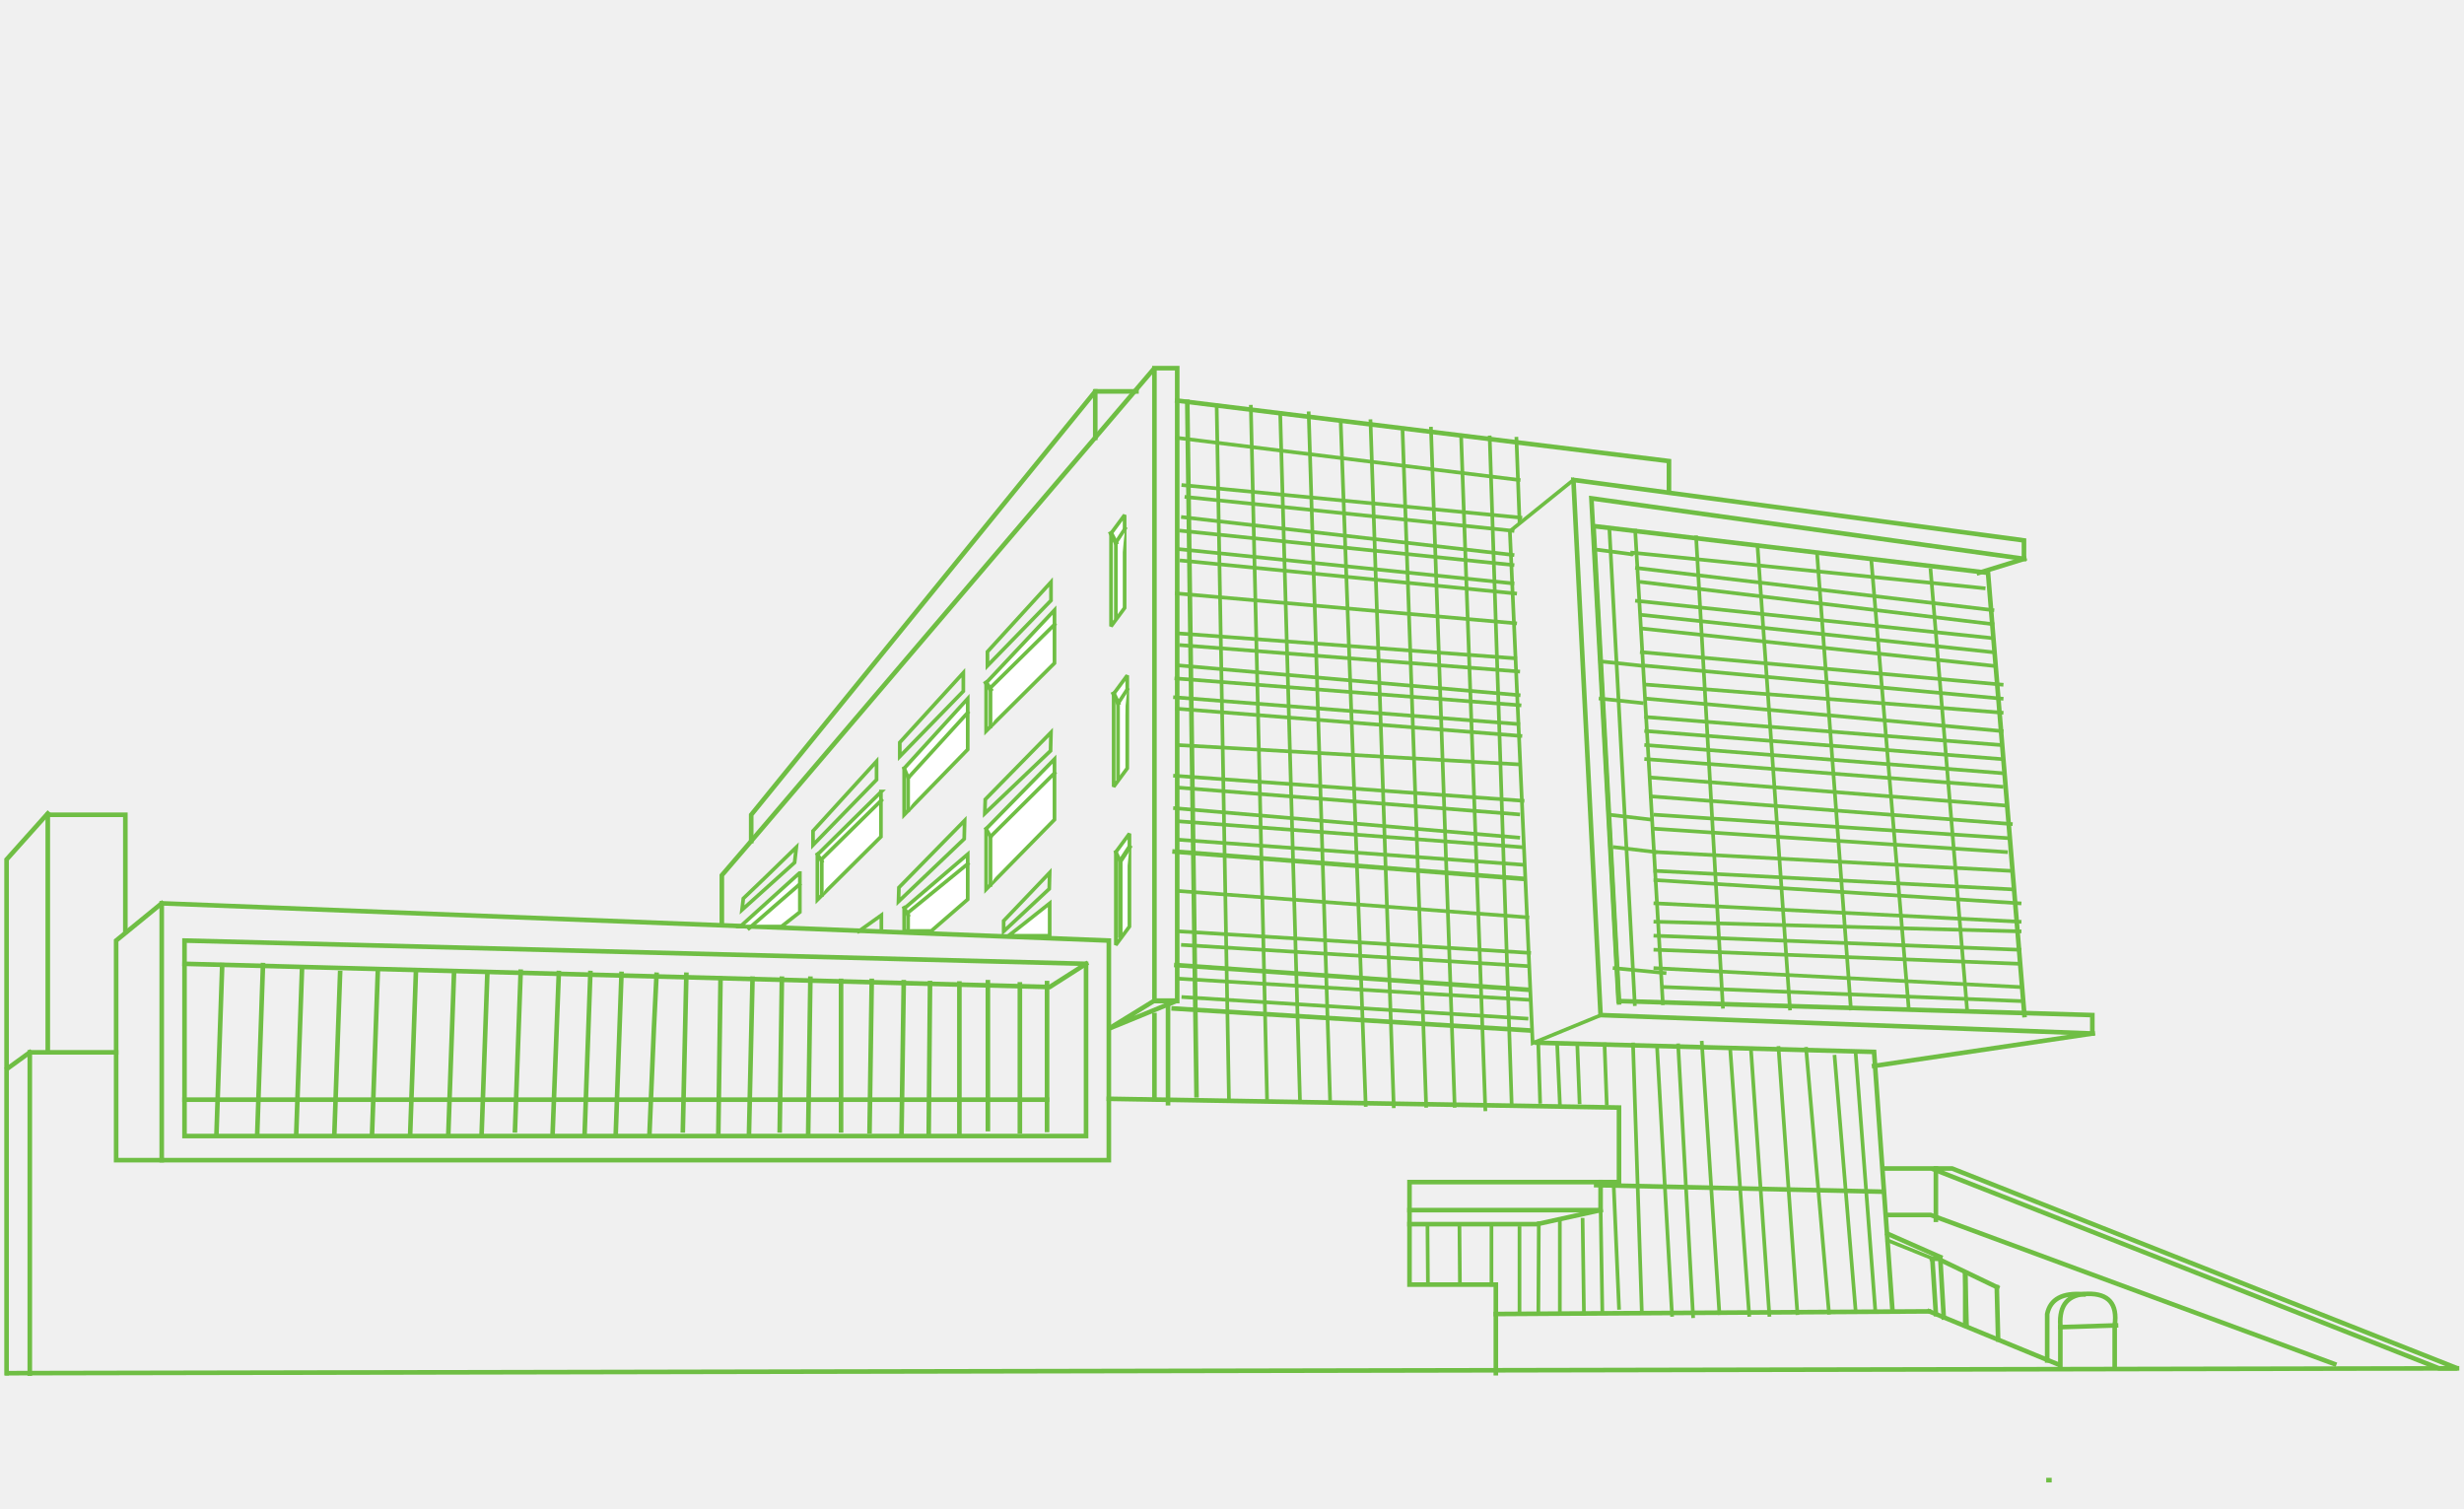
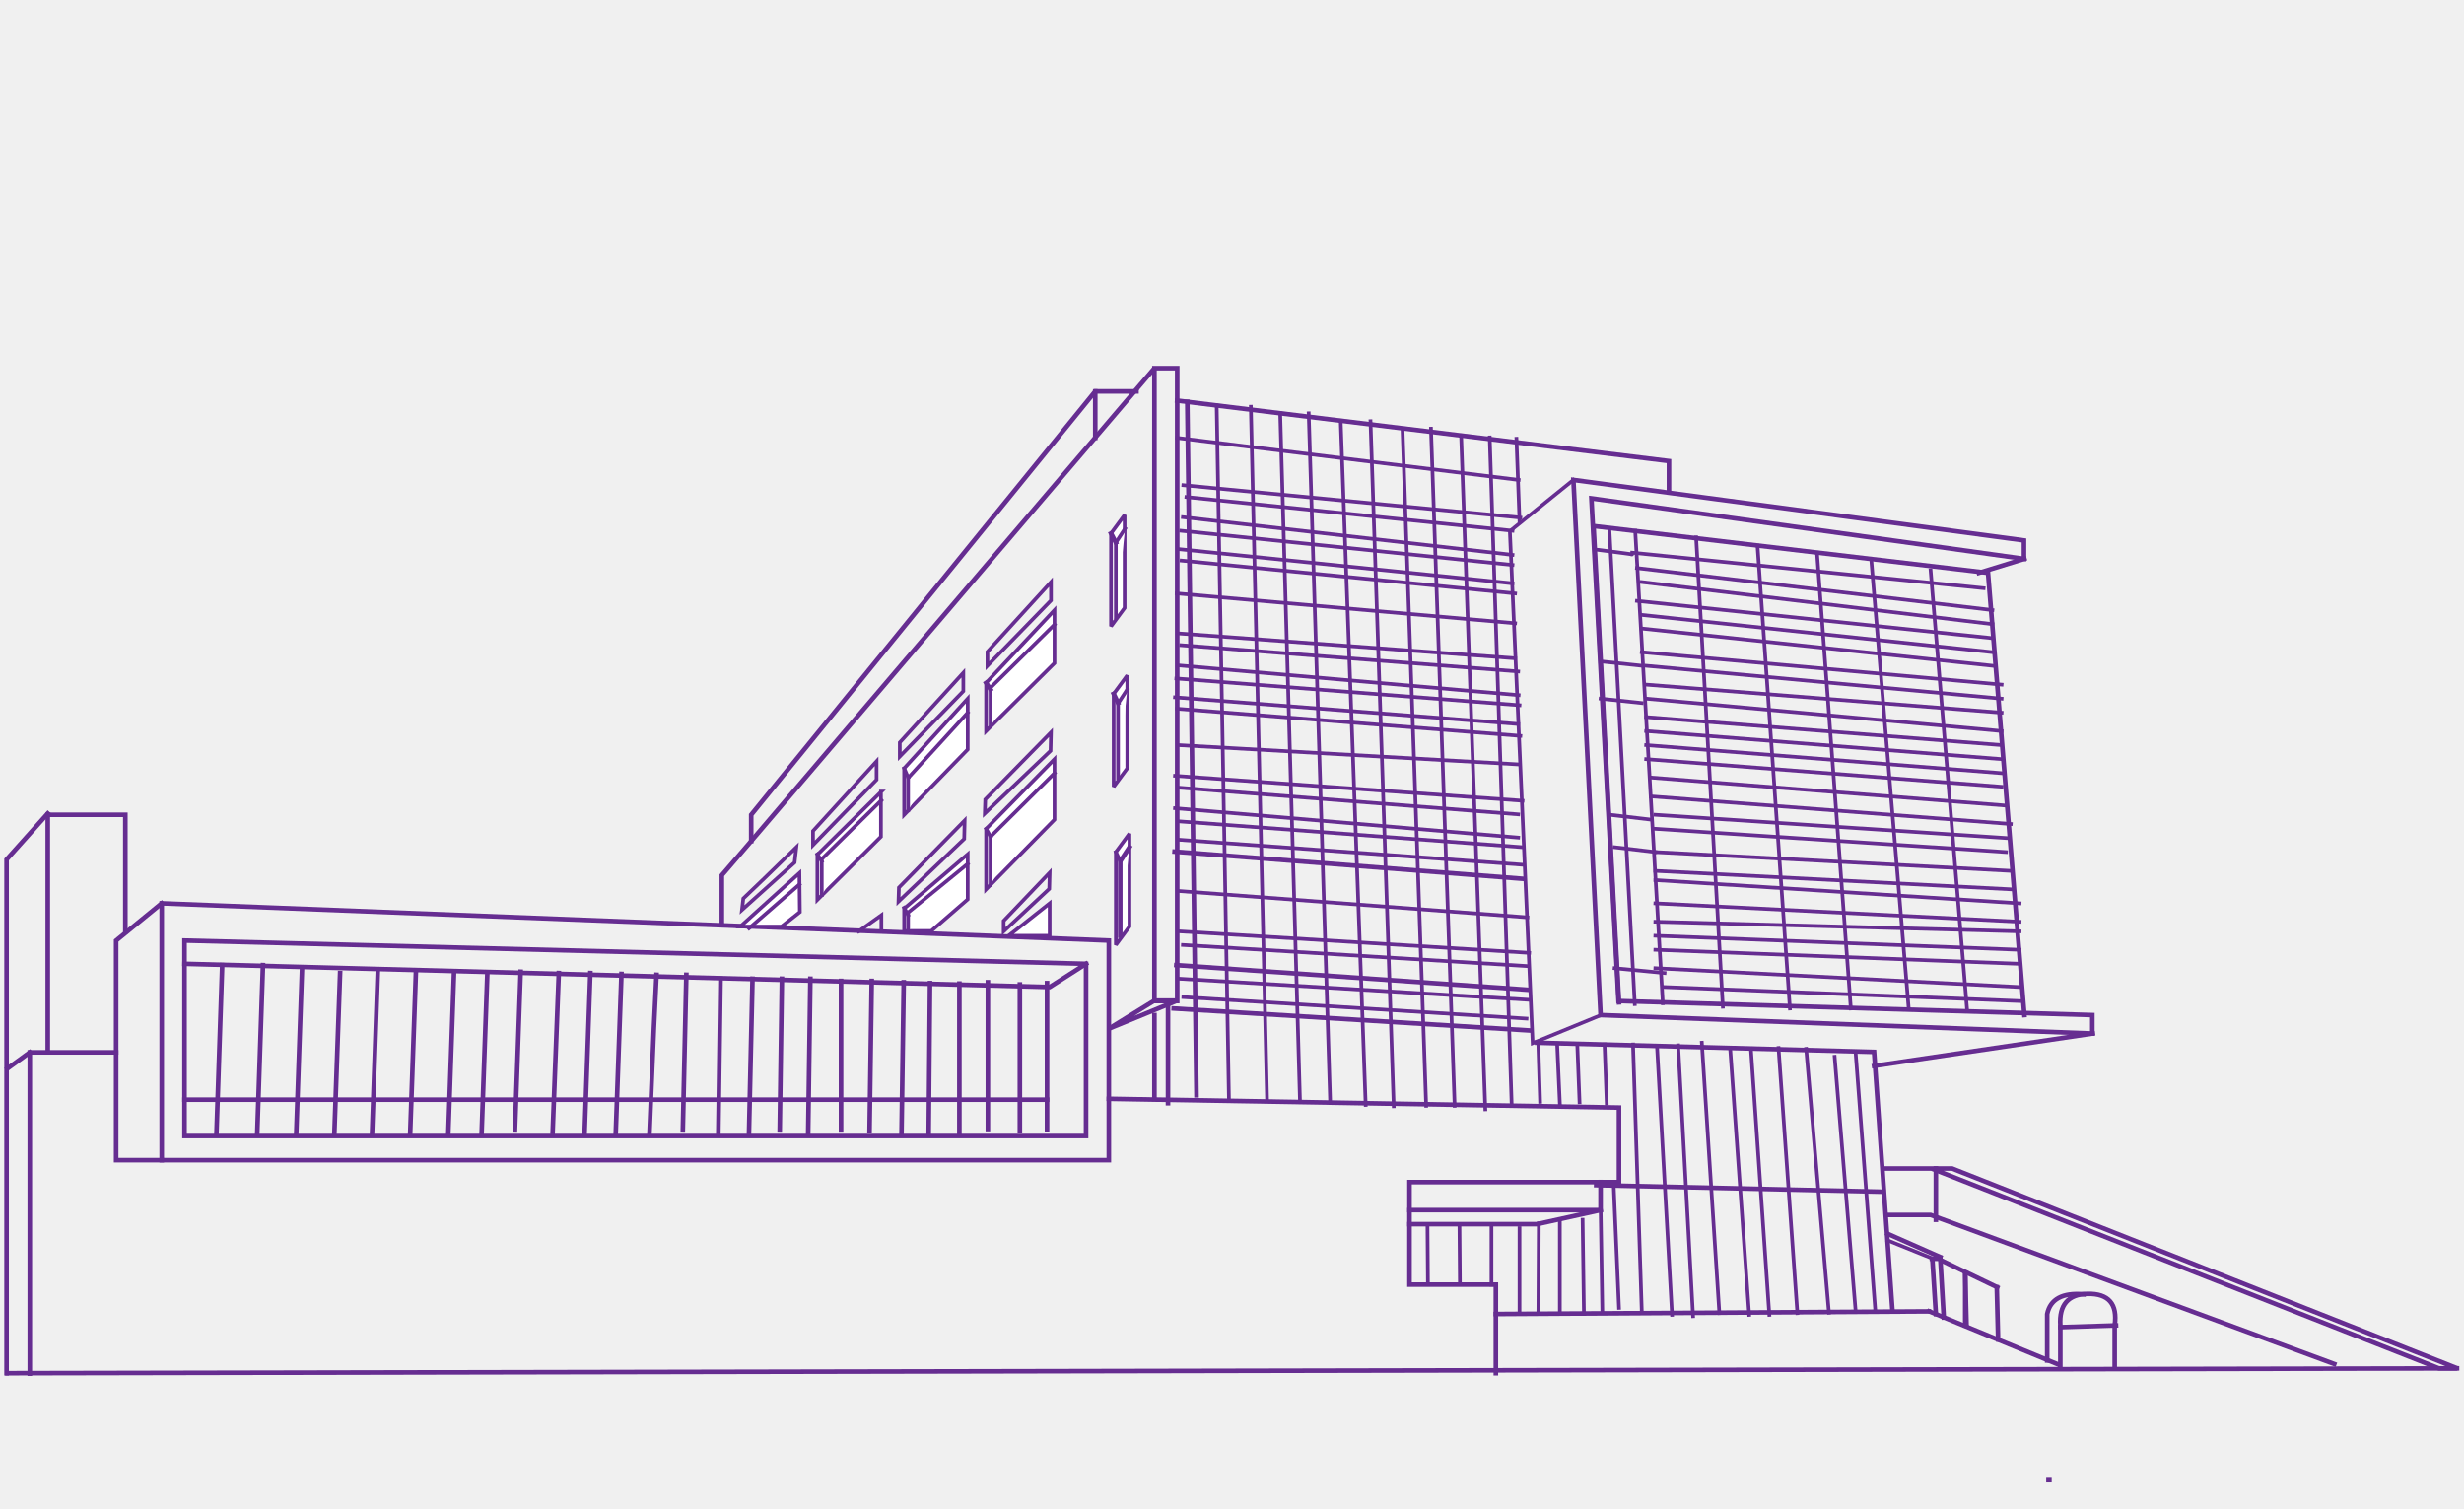
<svg xmlns="http://www.w3.org/2000/svg" version="1.1" id="Layer_1" x="0px" y="0px" viewBox="0 0 562.2 344.1" style="enable-background:new 0 0 562.2 344.1;" xml:space="preserve">
  <style type="text/css">
- 	.st0{fill:none;stroke:#6FBE44;stroke-width:1.05;stroke-linecap:square;stroke-miterlimit:3;}
- 	.st1{fill:none;stroke:#6FBE44;stroke-width:0.84;stroke-linecap:square;stroke-miterlimit:3;}
- 	.st2{fill:#FFFFFF;stroke:#6FBE44;stroke-width:0.84;stroke-linecap:square;stroke-miterlimit:3;}
- 	.st3{fill:#FFFFFF;stroke:#6FBE44;stroke-width:1.05;stroke-linecap:square;stroke-miterlimit:3;}
+ 	.st0{fill:none;stroke:#662D91;stroke-width:1.05;stroke-linecap:square;stroke-miterlimit:3;}
+ 	.st1{fill:none;stroke:#662D91;stroke-width:0.84;stroke-linecap:square;stroke-miterlimit:3;}
+ 	.st2{fill:#FFFFFF;stroke:#662D91;stroke-width:0.84;stroke-linecap:square;stroke-miterlimit:3;}
+ 	.st3{fill:#FFFFFF;stroke:#662D91;stroke-width:1.05;stroke-linecap:square;stroke-miterlimit:3;}
</style>
  <g id="Layer_0">
    <line vector-effect="non-scaling-stroke" class="st0" x1="238.9" y1="224.3" x2="238.9" y2="257.8" />
    <line vector-effect="non-scaling-stroke" class="st0" x1="127.5" y1="222" x2="126.1" y2="258.3" />
    <line vector-effect="non-scaling-stroke" class="st0" x1="134.7" y1="222" x2="133.4" y2="258.4" />
    <line vector-effect="non-scaling-stroke" class="st0" x1="118.8" y1="221.7" x2="117.5" y2="257.9" />
    <line vector-effect="non-scaling-stroke" class="st0" x1="111.2" y1="222" x2="109.9" y2="258.4" />
    <line vector-effect="non-scaling-stroke" class="st0" x1="103.6" y1="221.7" x2="102.3" y2="258.4" />
    <line vector-effect="non-scaling-stroke" class="st0" x1="86.2" y1="221.7" x2="84.9" y2="258.4" />
    <line vector-effect="non-scaling-stroke" class="st0" x1="77.6" y1="222" x2="76.3" y2="258.4" />
    <line vector-effect="non-scaling-stroke" class="st0" x1="68.9" y1="221.3" x2="67.6" y2="258.4" />
    <line vector-effect="non-scaling-stroke" class="st0" x1="60" y1="220.2" x2="58.7" y2="258.4" />
    <line vector-effect="non-scaling-stroke" class="st0" x1="50.7" y1="220.2" x2="49.4" y2="258.4" />
    <line vector-effect="non-scaling-stroke" class="st0" x1="94.9" y1="221.7" x2="93.6" y2="258.4" />
    <line vector-effect="non-scaling-stroke" class="st0" x1="198.9" y1="223.8" x2="198.4" y2="258.1" />
    <line vector-effect="non-scaling-stroke" class="st0" x1="171.7" y1="223.3" x2="170.9" y2="258.3" />
    <line vector-effect="non-scaling-stroke" class="st0" x1="164.4" y1="223.3" x2="163.9" y2="258.3" />
    <line vector-effect="non-scaling-stroke" class="st0" x1="156.6" y1="222.4" x2="155.8" y2="257.9" />
    <path vector-effect="non-scaling-stroke" class="st0" d="M149.8,222.4l-0.6,12.2l-1,23.8" />
    <line vector-effect="non-scaling-stroke" class="st0" x1="141.8" y1="222.2" x2="140.5" y2="258.4" />
    <line vector-effect="non-scaling-stroke" class="st0" x1="178.4" y1="223.3" x2="177.9" y2="257.9" />
    <line vector-effect="non-scaling-stroke" class="st0" x1="184.9" y1="223.3" x2="184.4" y2="258.4" />
    <line vector-effect="non-scaling-stroke" class="st0" x1="191.9" y1="223.8" x2="191.9" y2="257.9" />
    <line vector-effect="non-scaling-stroke" class="st0" x1="206.2" y1="224.1" x2="205.7" y2="258.4" />
    <line vector-effect="non-scaling-stroke" class="st0" x1="212.2" y1="224.3" x2="211.9" y2="258.4" />
    <line vector-effect="non-scaling-stroke" class="st0" x1="218.9" y1="224.4" x2="218.9" y2="258.4" />
    <line vector-effect="non-scaling-stroke" class="st0" x1="225.4" y1="224.1" x2="225.4" y2="257.6" />
    <line vector-effect="non-scaling-stroke" class="st0" x1="232.7" y1="224.6" x2="232.7" y2="258.1" />
    <line vector-effect="non-scaling-stroke" class="st1" x1="368.2" y1="270.7" x2="369.4" y2="298.4" />
    <line vector-effect="non-scaling-stroke" class="st1" x1="361.1" y1="278.3" x2="361.4" y2="299.5" />
    <line vector-effect="non-scaling-stroke" class="st1" x1="365.2" y1="275.1" x2="365.6" y2="299.5" />
    <line vector-effect="non-scaling-stroke" class="st1" x1="373.1" y1="121.1" x2="379.4" y2="228.9" />
    <line vector-effect="non-scaling-stroke" class="st1" x1="285.4" y1="92.8" x2="289.1" y2="250.9" />
    <line vector-effect="non-scaling-stroke" class="st1" x1="440.5" y1="130.1" x2="448.8" y2="230.1" />
    <line vector-effect="non-scaling-stroke" class="st1" x1="414.6" y1="126.4" x2="422.3" y2="230.1" />
    <line vector-effect="non-scaling-stroke" class="st1" x1="427" y1="128.2" x2="435.5" y2="230.1" />
    <line vector-effect="non-scaling-stroke" class="st1" x1="401" y1="124.5" x2="408.4" y2="230.1" />
    <line vector-effect="non-scaling-stroke" class="st1" x1="367.2" y1="120.5" x2="373" y2="229.1" />
    <line vector-effect="non-scaling-stroke" class="st1" x1="387" y1="122.6" x2="393.1" y2="229.7" />
    <line vector-effect="non-scaling-stroke" class="st0" x1="363.6" y1="120.2" x2="369.4" y2="228.7" />
    <line vector-effect="non-scaling-stroke" class="st1" x1="268.5" y1="135.4" x2="345.7" y2="142.2" />
    <line vector-effect="non-scaling-stroke" class="st1" x1="268.7" y1="144.5" x2="345.7" y2="150.2" />
    <line vector-effect="non-scaling-stroke" class="st1" x1="270" y1="110.7" x2="346.9" y2="118.1" />
    <line vector-effect="non-scaling-stroke" class="st1" x1="268.1" y1="177" x2="347.4" y2="182.7" />
    <line vector-effect="non-scaling-stroke" class="st1" x1="269.1" y1="212.5" x2="348.9" y2="217.4" />
    <line vector-effect="non-scaling-stroke" class="st1" x1="269.5" y1="147.2" x2="346.4" y2="153.2" />
    <line vector-effect="non-scaling-stroke" class="st1" x1="270.7" y1="113.4" x2="345.1" y2="121.1" />
    <line vector-effect="non-scaling-stroke" class="st1" x1="268.9" y1="179.7" x2="346.4" y2="185.8" />
    <line vector-effect="non-scaling-stroke" class="st1" x1="269.9" y1="215.6" x2="348.2" y2="220.4" />
    <line vector-effect="non-scaling-stroke" class="st1" x1="268.4" y1="154.8" x2="346.7" y2="160.9" />
    <line vector-effect="non-scaling-stroke" class="st1" x1="269.5" y1="121.1" x2="345.1" y2="128.9" />
    <line vector-effect="non-scaling-stroke" class="st1" x1="269.1" y1="187.4" x2="347.4" y2="193.3" />
    <line vector-effect="non-scaling-stroke" class="st1" x1="269.1" y1="223.3" x2="348.6" y2="228.1" />
    <line vector-effect="non-scaling-stroke" class="st1" x1="268.7" y1="151.8" x2="346.5" y2="158.6" />
    <line vector-effect="non-scaling-stroke" class="st1" x1="269.9" y1="118" x2="345.1" y2="126.6" />
    <line vector-effect="non-scaling-stroke" class="st1" x1="268.1" y1="184.4" x2="346.4" y2="191.1" />
    <line vector-effect="non-scaling-stroke" class="st0" x1="268.4" y1="220.2" x2="348.4" y2="225.8" />
    <line vector-effect="non-scaling-stroke" class="st1" x1="268.1" y1="159.1" x2="346.4" y2="165.2" />
    <line vector-effect="non-scaling-stroke" class="st1" x1="269.1" y1="125.3" x2="345.1" y2="133.1" />
    <line vector-effect="non-scaling-stroke" class="st1" x1="269.1" y1="191.6" x2="347.4" y2="197.3" />
    <line vector-effect="non-scaling-stroke" class="st1" x1="270" y1="227.5" x2="348.3" y2="232.4" />
    <line vector-effect="non-scaling-stroke" class="st1" x1="268.6" y1="161.7" x2="346.9" y2="167.9" />
    <line vector-effect="non-scaling-stroke" class="st1" x1="269.6" y1="127.9" x2="345.7" y2="135.4" />
    <line vector-effect="non-scaling-stroke" class="st0" x1="268" y1="194.3" x2="347.4" y2="200.5" />
    <line vector-effect="non-scaling-stroke" class="st0" x1="267.8" y1="230.1" x2="348.9" y2="235.1" />
    <line vector-effect="non-scaling-stroke" class="st1" x1="268.9" y1="170" x2="346.5" y2="174.4" />
    <line vector-effect="non-scaling-stroke" class="st1" x1="269.1" y1="203.3" x2="348.5" y2="209.3" />
    <line vector-effect="non-scaling-stroke" class="st1" x1="268.6" y1="99.9" x2="346.5" y2="109.5" />
    <line vector-effect="non-scaling-stroke" class="st0" x1="42.1" y1="250.9" x2="238.9" y2="250.9" />
    <path vector-effect="non-scaling-stroke" class="st0" d="M430.7,277.2h9.8l92.1,34" />
  </g>
  <g id="Layer_1_1_">
    <path vector-effect="non-scaling-stroke" class="st0" d="M359,109.5l6.2,122.1l112.2,4.2v-4.2l-108.1-3.2l-6.2-114.7l98.7,13.8   v-4.2L359,109.5z" />
    <path vector-effect="non-scaling-stroke" class="st0" d="M461.9,231.6l-8.3-100.9l-89.4-10.6" />
    <line vector-effect="non-scaling-stroke" class="st0" x1="461.9" y1="127.5" x2="451.5" y2="130.7" />
    <path vector-effect="non-scaling-stroke" class="st0" d="M380.8,111.6v-6.4L268.6,91.4" />
    <path vector-effect="non-scaling-stroke" class="st0" d="M164.7,210.3v-10.6l6.7-7.8l92-107.9h5.2v144.4h-5.2V84" />
    <path vector-effect="non-scaling-stroke" class="st0" d="M253,234.7l10.4-6.4h5.2L253,234.7z" />
    <path vector-effect="non-scaling-stroke" class="st0" d="M259.3,89.3h-9.4l-78.5,96.6v6" />
    <line vector-effect="non-scaling-stroke" class="st0" x1="249.9" y1="89.3" x2="249.9" y2="99.9" />
    <path vector-effect="non-scaling-stroke" class="st0" d="M321.6,276.1h43.6v-6.4" />
    <path vector-effect="non-scaling-stroke" class="st0" d="M321.6,279.3h29.1l14.5-3.2" />
    <path vector-effect="non-scaling-stroke" class="st1" d="M359,109.5l-14.5,11.7l5.2,116.8l15.6-6.4" />
    <path vector-effect="non-scaling-stroke" class="st0" d="M350.7,237.9l76.9,2.1l4.2,59.1" />
    <line vector-effect="non-scaling-stroke" class="st0" x1="477.5" y1="235.8" x2="427.6" y2="243.2" />
-     <path vector-effect="non-scaling-stroke" class="st0" d="M341.3,313.3v-20.2h-19.7v-23.4h47.8v-17L253,250.7" />
+     <path vector-effect="non-scaling-stroke" class="st0" d="M341.3,313.3v-20.2h-19.7v-23.4h47.8v-17l-116.4-2" />
    <line vector-effect="non-scaling-stroke" class="st0" x1="263.4" y1="231.6" x2="263.4" y2="250.7" />
    <line vector-effect="non-scaling-stroke" class="st0" x1="266.5" y1="229.4" x2="266.5" y2="251.7" />
    <line vector-effect="non-scaling-stroke" class="st0" x1="341.3" y1="299.8" x2="440.1" y2="299.2" />
    <line vector-effect="non-scaling-stroke" class="st0" x1="430.7" y1="281.5" x2="442.7" y2="286.8" />
    <line vector-effect="non-scaling-stroke" class="st1" x1="430.7" y1="283" x2="440.6" y2="287" />
    <line vector-effect="non-scaling-stroke" class="st0" x1="440.9" y1="287.3" x2="441.7" y2="299.8" />
    <line vector-effect="non-scaling-stroke" class="st0" x1="442.7" y1="287" x2="443.5" y2="300.6" />
    <line vector-effect="non-scaling-stroke" class="st0" x1="440.8" y1="287.2" x2="442.7" y2="287.2" />
    <line vector-effect="non-scaling-stroke" class="st0" x1="443" y1="287.6" x2="455.7" y2="293.7" />
    <g>
      <line vector-effect="non-scaling-stroke" class="st0" x1="448.4" y1="290.5" x2="448.7" y2="302.4" />
    </g>
    <line vector-effect="non-scaling-stroke" class="st0" x1="467.6" y1="337.7" x2="467.4" y2="337.7" />
    <line vector-effect="non-scaling-stroke" class="st0" x1="455.6" y1="293.7" x2="455.9" y2="305.6" />
-     <path vector-effect="non-scaling-stroke" class="st0" d="M36.9,264.7H253v-50.1l-216.1-8.5V264.7z" />
+     <path vector-effect="non-scaling-stroke" class="st0" d="M36.9,264.7H253v-50.1l-216.1-8.5C36.9,206.1,36.9,264.7,36.9,264.7z" />
    <path vector-effect="non-scaling-stroke" class="st0" d="M247.8,219.9l-205.7-5.3v44.6h205.7V219.9z" />
    <path vector-effect="non-scaling-stroke" class="st0" d="M247.8,219.9l-8.3,5.3l-197.4-5.3" />
    <path vector-effect="non-scaling-stroke" class="st0" d="M36.9,206.1l-10.4,8.5v50.1h10.4" />
-     <path vector-effect="non-scaling-stroke" class="st0" d="M28.6,212.5v-26.6H10.9v54.1" />
+     <path vector-effect="non-scaling-stroke" class="st0" d="M28.6,212.5v-26.6H10.9V240" />
    <path vector-effect="non-scaling-stroke" class="st0" d="M26.5,240.1H6.8v73.3" />
    <line vector-effect="non-scaling-stroke" class="st0" x1="6.8" y1="240.1" x2="1.7" y2="243.8" />
    <line vector-effect="non-scaling-stroke" class="st0" x1="448.4" y1="290.5" x2="448.4" y2="302.4" />
    <path vector-effect="non-scaling-stroke" class="st0" d="M467.1,310.4v-10.6c0.7-3.4,3.5-4.9,8.3-4.5" />
-     <path vector-effect="non-scaling-stroke" class="st0" d="M470.1,312.2l0-9.8c-0.3-4.7,1.8-7.1,6.2-7.2c4.8-0.1,6.9,2.3,6.2,7.2v9.8   " />
+     <path vector-effect="non-scaling-stroke" class="st0" d="M470.1,312.2v-9.8c-0.3-4.7,1.8-7.1,6.2-7.2c4.8-0.1,6.9,2.3,6.2,7.2v9.8" />
    <line vector-effect="non-scaling-stroke" class="st0" x1="470.1" y1="302.8" x2="482.8" y2="302.4" />
    <line vector-effect="non-scaling-stroke" class="st0" x1="560.6" y1="312.2" x2="1.7" y2="313.3" />
    <path vector-effect="non-scaling-stroke" class="st0" d="M429.7,266.6h11l115.8,45.6h4.2l-115.3-45.6h-5.1" />
    <line vector-effect="non-scaling-stroke" class="st0" x1="441.7" y1="266.6" x2="441.7" y2="278.3" />
    <path vector-effect="non-scaling-stroke" class="st1" d="M239.8,132.8v4.2l-14.5,14.9v-3.2L239.8,132.8z" />
    <path vector-effect="non-scaling-stroke" class="st1" d="M219.8,153.5v4.2l-14.5,14.9v-3.2L219.8,153.5z" />
    <path vector-effect="non-scaling-stroke" class="st1" d="M200,173.7v4.2l-14.5,14.9v-3.2L200,173.7z" />
    <path vector-effect="non-scaling-stroke" class="st1" d="M174.4,200.4l7.3-7.1l-0.4,3.5l-12,10.8l0.3-2.6L174.4,200.4z" />
    <path vector-effect="non-scaling-stroke" class="st1" d="M239.8,167.1l-0.1,4.2l-15,14.3l0.1-3.2L239.8,167.1z" />
    <path vector-effect="non-scaling-stroke" class="st1" d="M220.1,187.2l-0.1,4.2l-15,14.3l0.1-3.2L220.1,187.2z" />
    <path vector-effect="non-scaling-stroke" class="st1" d="M239.5,199.1l-0.1,3.7l-10.4,9.7v-2.4L239.5,199.1z" />
    <path vector-effect="non-scaling-stroke" class="st0" d="M10.9,185.6l-9.4,10.5v117.2" />
  </g>
  <g id="Layer_2_1_">
    <line vector-effect="non-scaling-stroke" class="st1" x1="277.6" y1="92.5" x2="280.4" y2="250.7" />
    <line vector-effect="non-scaling-stroke" class="st1" x1="368.4" y1="193.3" x2="377.7" y2="194.4" />
    <line vector-effect="non-scaling-stroke" class="st1" x1="351" y1="238.7" x2="351.4" y2="251.4" />
    <line vector-effect="non-scaling-stroke" class="st1" x1="355.3" y1="238.4" x2="355.9" y2="251.7" />
    <line vector-effect="non-scaling-stroke" class="st1" x1="359.9" y1="238.7" x2="360.4" y2="251.5" />
    <line vector-effect="non-scaling-stroke" class="st1" x1="366.1" y1="238.3" x2="366.6" y2="251.8" />
    <line vector-effect="non-scaling-stroke" class="st1" x1="372.6" y1="238.3" x2="374.6" y2="299.2" />
    <line vector-effect="non-scaling-stroke" class="st1" x1="382.9" y1="238.5" x2="386.3" y2="300.3" />
    <line vector-effect="non-scaling-stroke" class="st1" x1="378.1" y1="239.1" x2="381.5" y2="300" />
    <line vector-effect="non-scaling-stroke" class="st1" x1="388.3" y1="237.9" x2="392.3" y2="299.6" />
    <line vector-effect="non-scaling-stroke" class="st1" x1="394.8" y1="239.7" x2="399.1" y2="300" />
    <line vector-effect="non-scaling-stroke" class="st1" x1="399.5" y1="239.3" x2="403.7" y2="300" />
    <line vector-effect="non-scaling-stroke" class="st1" x1="405.8" y1="239.1" x2="410.1" y2="299.6" />
    <line vector-effect="non-scaling-stroke" class="st1" x1="412.1" y1="239.3" x2="417.3" y2="299.5" />
    <line vector-effect="non-scaling-stroke" class="st1" x1="418.6" y1="241.1" x2="423.4" y2="299.2" />
    <line vector-effect="non-scaling-stroke" class="st1" x1="423.4" y1="240.3" x2="427.9" y2="299.3" />
    <line vector-effect="non-scaling-stroke" class="st1" x1="372.4" y1="126.1" x2="452.6" y2="134.2" />
    <line vector-effect="non-scaling-stroke" class="st1" x1="373.5" y1="129.6" x2="454.6" y2="139.2" />
    <line vector-effect="non-scaling-stroke" class="st1" x1="374.6" y1="132.8" x2="454.6" y2="142.4" />
    <line vector-effect="non-scaling-stroke" class="st1" x1="373.5" y1="137.1" x2="454.6" y2="145.6" />
    <line vector-effect="non-scaling-stroke" class="st1" x1="374.6" y1="140.3" x2="454.6" y2="148.8" />
    <line vector-effect="non-scaling-stroke" class="st1" x1="374.6" y1="143.4" x2="454.6" y2="151.9" />
    <line vector-effect="non-scaling-stroke" class="st1" x1="374.6" y1="148.8" x2="456.7" y2="156.2" />
    <line vector-effect="non-scaling-stroke" class="st1" x1="375.6" y1="151.9" x2="456.7" y2="159.4" />
    <line vector-effect="non-scaling-stroke" class="st1" x1="375.6" y1="156.2" x2="456.7" y2="162.6" />
    <line vector-effect="non-scaling-stroke" class="st1" x1="375.6" y1="159.4" x2="456.7" y2="166.8" />
    <line vector-effect="non-scaling-stroke" class="st1" x1="375.6" y1="163.6" x2="456.7" y2="170" />
    <line vector-effect="non-scaling-stroke" class="st1" x1="375.6" y1="166.8" x2="456.7" y2="173.2" />
    <line vector-effect="non-scaling-stroke" class="st1" x1="375.6" y1="170" x2="456.7" y2="176.4" />
    <line vector-effect="non-scaling-stroke" class="st1" x1="375.6" y1="173.2" x2="456.7" y2="179.5" />
    <line vector-effect="non-scaling-stroke" class="st1" x1="376.7" y1="177.4" x2="457.7" y2="183.8" />
    <line vector-effect="non-scaling-stroke" class="st1" x1="376.7" y1="181.7" x2="458.8" y2="188" />
    <line vector-effect="non-scaling-stroke" class="st1" x1="377.7" y1="185.9" x2="457.7" y2="191.2" />
    <line vector-effect="non-scaling-stroke" class="st1" x1="377.7" y1="189.1" x2="457.7" y2="194.4" />
    <line vector-effect="non-scaling-stroke" class="st1" x1="377.7" y1="198.7" x2="458.8" y2="202.9" />
    <line vector-effect="non-scaling-stroke" class="st1" x1="377.7" y1="200.8" x2="460.8" y2="206.1" />
    <line vector-effect="non-scaling-stroke" class="st1" x1="377.7" y1="206.1" x2="460.8" y2="210.3" />
    <line vector-effect="non-scaling-stroke" class="st1" x1="377.7" y1="210.3" x2="460.8" y2="212.5" />
    <line vector-effect="non-scaling-stroke" class="st1" x1="377.7" y1="213.5" x2="460.8" y2="216.7" />
    <line vector-effect="non-scaling-stroke" class="st1" x1="377.7" y1="216.7" x2="460.8" y2="219.9" />
    <line vector-effect="non-scaling-stroke" class="st1" x1="377.7" y1="220.9" x2="460.8" y2="225.2" />
    <line vector-effect="non-scaling-stroke" class="st1" x1="379.8" y1="225.2" x2="460.8" y2="228.4" />
    <path vector-effect="non-scaling-stroke" class="st1" d="M364.2,125.4c5.6,0.7,8.4,1.1,8.3,1.1" />
    <line vector-effect="non-scaling-stroke" class="st1" x1="374.6" y1="151.9" x2="365.2" y2="150.9" />
    <line vector-effect="non-scaling-stroke" class="st1" x1="374.6" y1="160.4" x2="365.2" y2="159.4" />
    <line vector-effect="non-scaling-stroke" class="st1" x1="367.3" y1="185.9" x2="376.7" y2="187" />
    <line vector-effect="non-scaling-stroke" class="st1" x1="377.7" y1="194.4" x2="458.8" y2="198.7" />
    <line vector-effect="non-scaling-stroke" class="st1" x1="368.4" y1="220.9" x2="379.8" y2="222" />
    <line vector-effect="non-scaling-stroke" class="st0" x1="429.7" y1="271.9" x2="364.2" y2="270.4" />
    <line vector-effect="non-scaling-stroke" class="st1" x1="325.7" y1="279.9" x2="325.8" y2="292.8" />
    <line vector-effect="non-scaling-stroke" class="st1" x1="333" y1="280" x2="333.1" y2="292.9" />
    <line vector-effect="non-scaling-stroke" class="st1" x1="340.3" y1="279.9" x2="340.3" y2="293.1" />
    <line vector-effect="non-scaling-stroke" class="st1" x1="346.7" y1="280.2" x2="346.7" y2="299.2" />
    <line vector-effect="non-scaling-stroke" class="st1" x1="351.1" y1="279.1" x2="351" y2="299.2" />
    <line vector-effect="non-scaling-stroke" class="st1" x1="355.9" y1="278.6" x2="355.9" y2="299.2" />
    <line vector-effect="non-scaling-stroke" class="st0" x1="270.9" y1="91.7" x2="273" y2="249.9" />
    <line vector-effect="non-scaling-stroke" class="st1" x1="320" y1="97.8" x2="325.4" y2="252.3" />
    <line vector-effect="non-scaling-stroke" class="st1" x1="333.4" y1="100.1" x2="338.9" y2="253.1" />
    <line vector-effect="non-scaling-stroke" class="st1" x1="339.9" y1="99.8" x2="344.9" y2="251.6" />
    <line vector-effect="non-scaling-stroke" class="st1" x1="346" y1="100.1" x2="346.7" y2="118.9" />
    <line vector-effect="non-scaling-stroke" class="st1" x1="326.5" y1="97.8" x2="331.9" y2="252.3" />
    <line vector-effect="non-scaling-stroke" class="st1" x1="312.7" y1="96.1" x2="318" y2="252.4" />
    <line vector-effect="non-scaling-stroke" class="st1" x1="305.9" y1="96.1" x2="311.6" y2="252.1" />
    <line vector-effect="non-scaling-stroke" class="st1" x1="298.6" y1="94.3" x2="303.5" y2="251.6" />
    <line vector-effect="non-scaling-stroke" class="st1" x1="292.1" y1="94.3" x2="296.6" y2="250.8" />
    <line vector-effect="non-scaling-stroke" class="st0" x1="440.2" y1="299.2" x2="469.6" y2="311.3" />
    <path vector-effect="non-scaling-stroke" class="st2" d="M240.6,139.2L225,155.8v11l15.6-15.5V139.2z" />
    <path vector-effect="non-scaling-stroke" class="st2" d="M240.6,173.2L225,189.1v13.8l15.6-15.9V173.2z" />
    <path vector-effect="non-scaling-stroke" class="st2" d="M220.8,159.4l-14.5,15.9v10.6l14.5-14.9V159.4z" />
    <path vector-effect="non-scaling-stroke" class="st2" d="M220.8,194.9l-14.5,12.4v5.1h6.2l8.3-7.2V194.9z" />
-     <path vector-effect="non-scaling-stroke" class="st2" d="M201.1,180.6L186.5,195v10.3l14.5-14.4V180.6z" />
-     <path vector-effect="non-scaling-stroke" class="st2" d="M182.4,199.2l-13.5,12.2h9.4l4.2-3.3V199.2z" />
+     <path vector-effect="non-scaling-stroke" class="st2" d="M201.1,180.6L186.5,195v10.3l14.5-14.4v-10.3H201.1z" />
+     <path vector-effect="non-scaling-stroke" class="st2" d="M182.4,199.2l-13.5,12.2h9.4l4.2-3.3L182.4,199.2L182.4,199.2z" />
    <path vector-effect="non-scaling-stroke" class="st2" d="M240.6,142.5L226,156.9v8.8" />
    <path vector-effect="non-scaling-stroke" class="st2" d="M240.6,176.4L226,190.9v11" />
    <path vector-effect="non-scaling-stroke" class="st2" d="M220.8,162.6l-13.6,14.9v7.4" />
    <path vector-effect="non-scaling-stroke" class="st2" d="M220.8,197.1l-13.6,11.1v4.2" />
    <path vector-effect="non-scaling-stroke" class="st2" d="M201.1,182.6L187.5,196v8.2" />
    <line vector-effect="non-scaling-stroke" class="st1" x1="182.4" y1="201.8" x2="170.9" y2="211.8" />
    <path vector-effect="non-scaling-stroke" class="st1" d="M201.1,212.5v-3.7l-5.2,3.7" />
    <path vector-effect="non-scaling-stroke" class="st2" d="M232.3,211.8l7.2-5.7v3.7v3.7h-9.4L232.3,211.8z" />
    <path vector-effect="non-scaling-stroke" class="st2" d="M254.1,158.3v21.2l3.1-4.2v-21.2L254.1,158.3z" />
    <path vector-effect="non-scaling-stroke" class="st2" d="M253.5,121.7v21.2l3.1-4.2v-21.2L253.5,121.7z" />
    <path vector-effect="non-scaling-stroke" class="st2" d="M254.6,194.4v21.2l3.1-4.2v-21.2L254.6,194.4z" />
    <path vector-effect="non-scaling-stroke" class="st2" d="M257.2,157.3l-2.1,3.2v17" />
    <path vector-effect="non-scaling-stroke" class="st2" d="M256.7,120.6l-2.1,3.2v17" />
    <path vector-effect="non-scaling-stroke" class="st3" d="M257.7,193.3l-2.1,3.2v17" />
    <line vector-effect="non-scaling-stroke" class="st0" x1="225" y1="155.8" x2="226" y2="157.3" />
    <line vector-effect="non-scaling-stroke" class="st1" x1="225" y1="189.1" x2="226" y2="190.9" />
    <line vector-effect="non-scaling-stroke" class="st0" x1="254.1" y1="158.3" x2="255.1" y2="160.4" />
    <line vector-effect="non-scaling-stroke" class="st0" x1="253.5" y1="121.7" x2="254.6" y2="123.8" />
    <line vector-effect="non-scaling-stroke" class="st1" x1="254.6" y1="194.4" x2="255.6" y2="196.5" />
    <line vector-effect="non-scaling-stroke" class="st1" x1="206.3" y1="175.3" x2="207.2" y2="177.4" />
    <line vector-effect="non-scaling-stroke" class="st1" x1="186.5" y1="194.9" x2="187.5" y2="196.5" />
    <line vector-effect="non-scaling-stroke" class="st1" x1="206.3" y1="207.1" x2="207.2" y2="208.8" />
  </g>
</svg>
